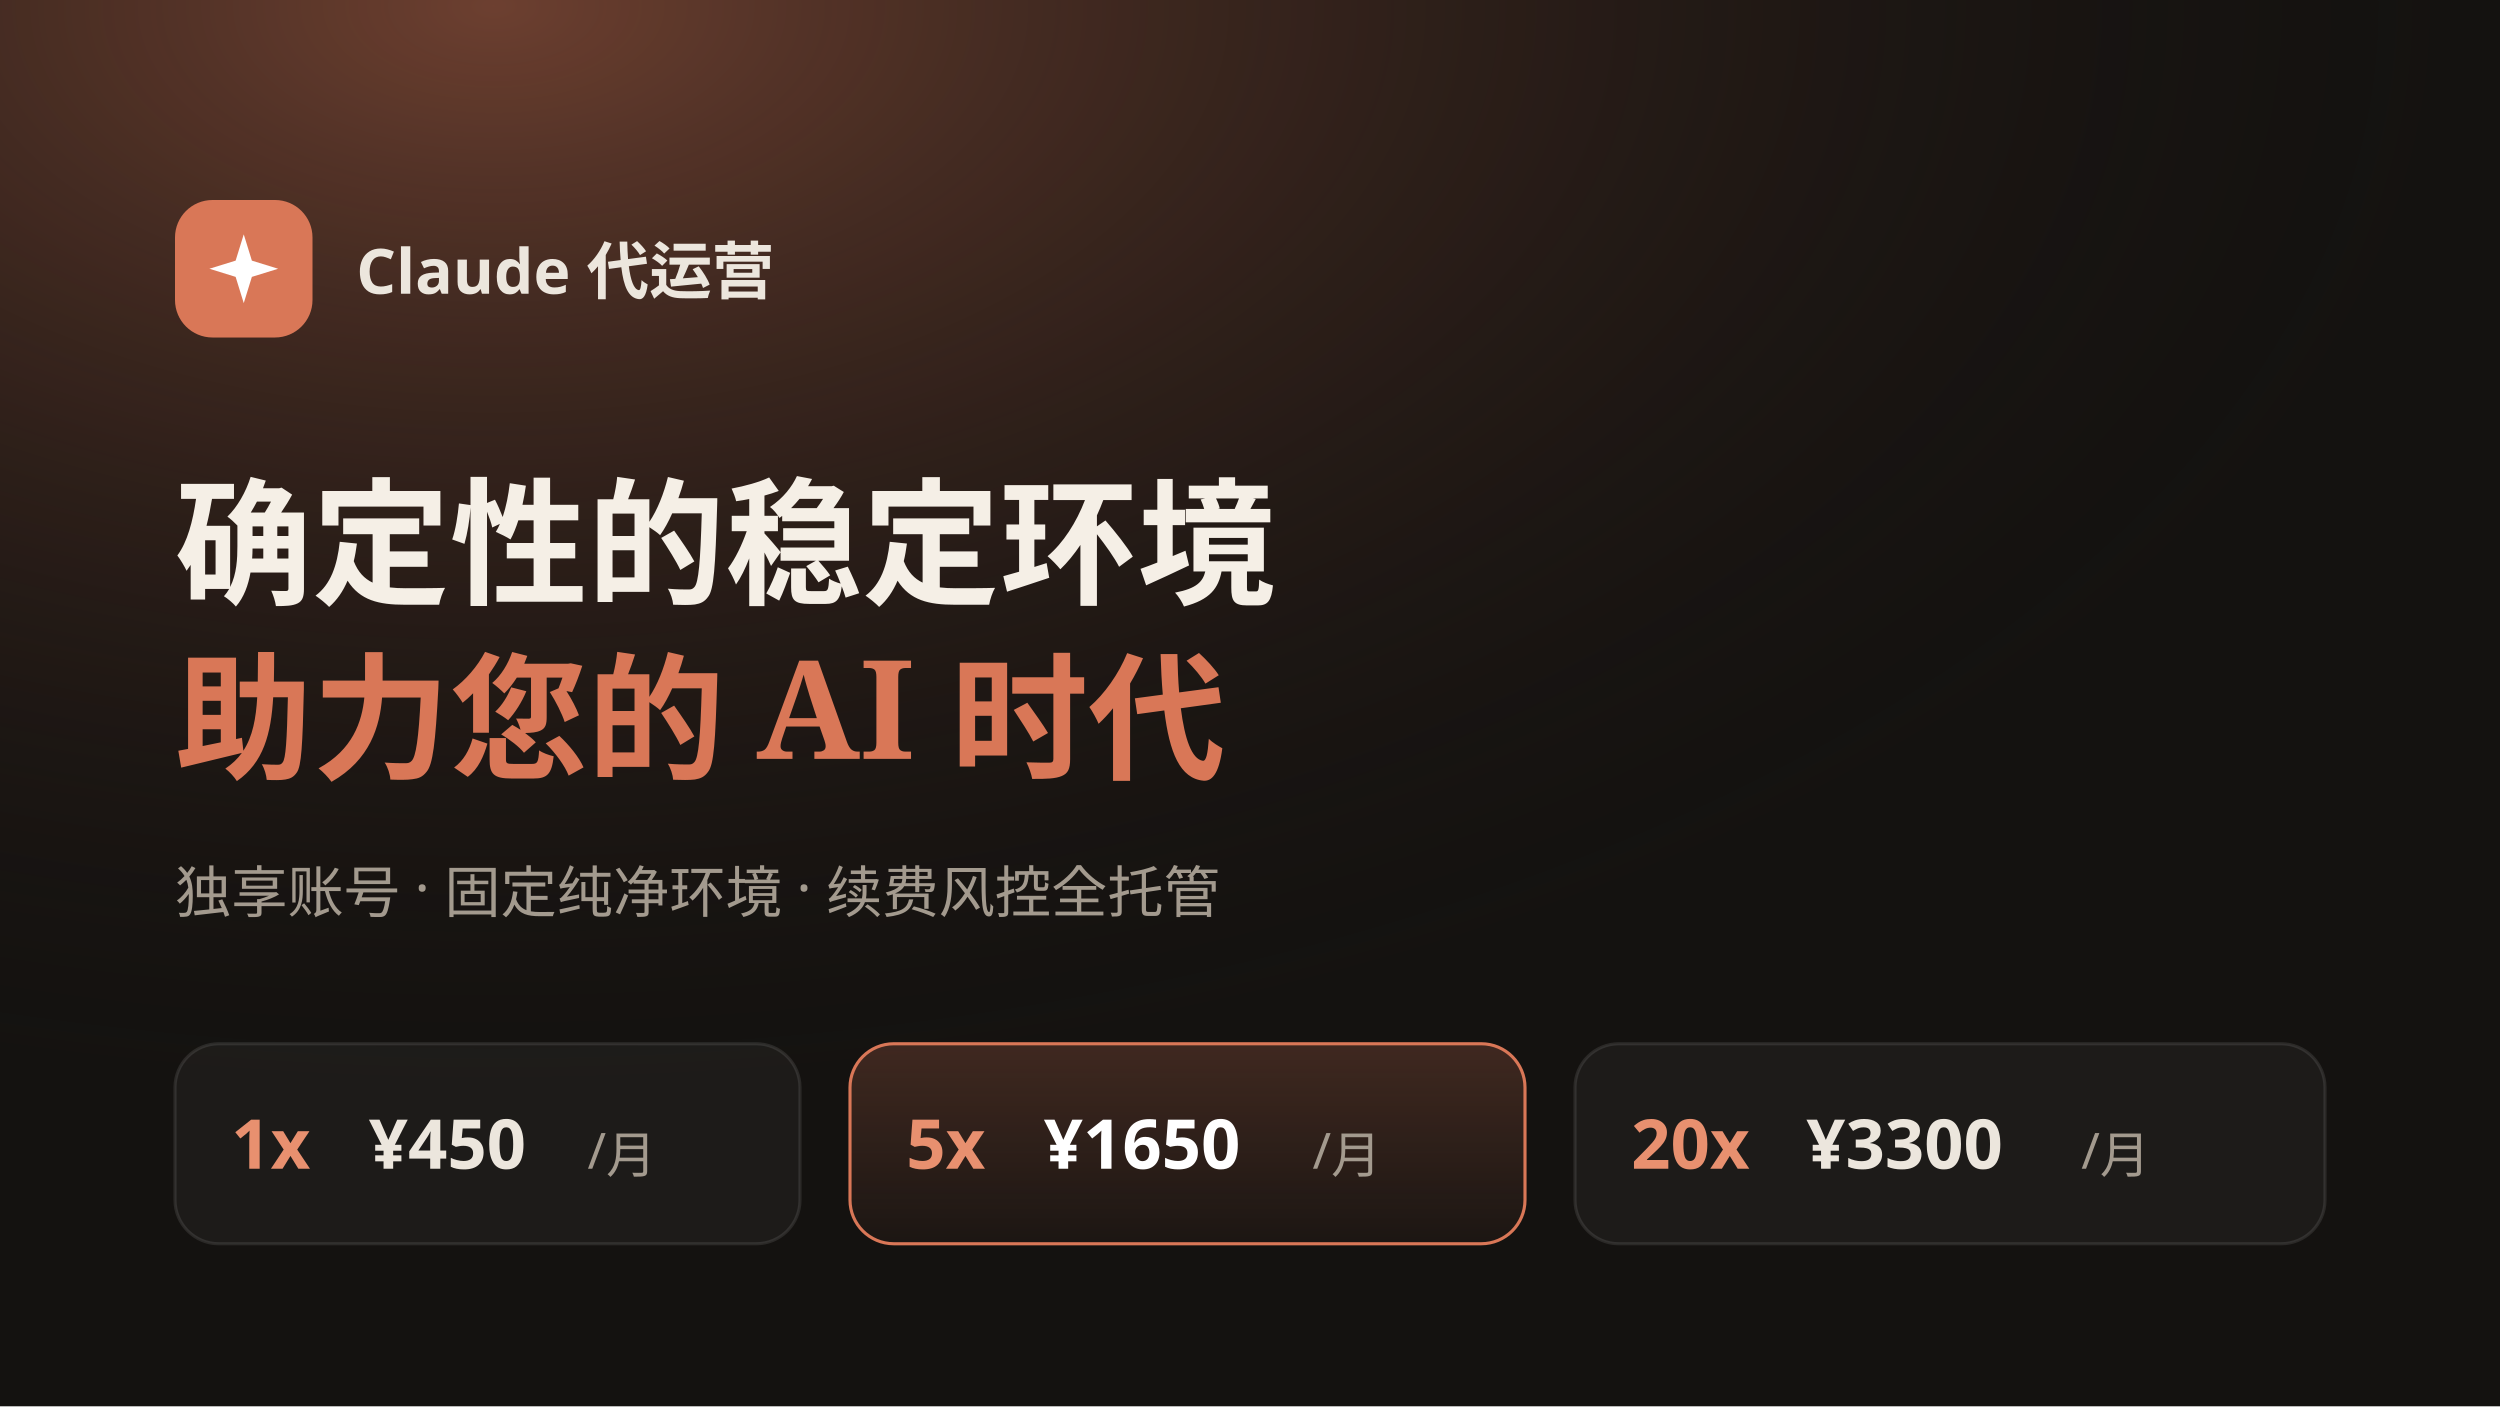
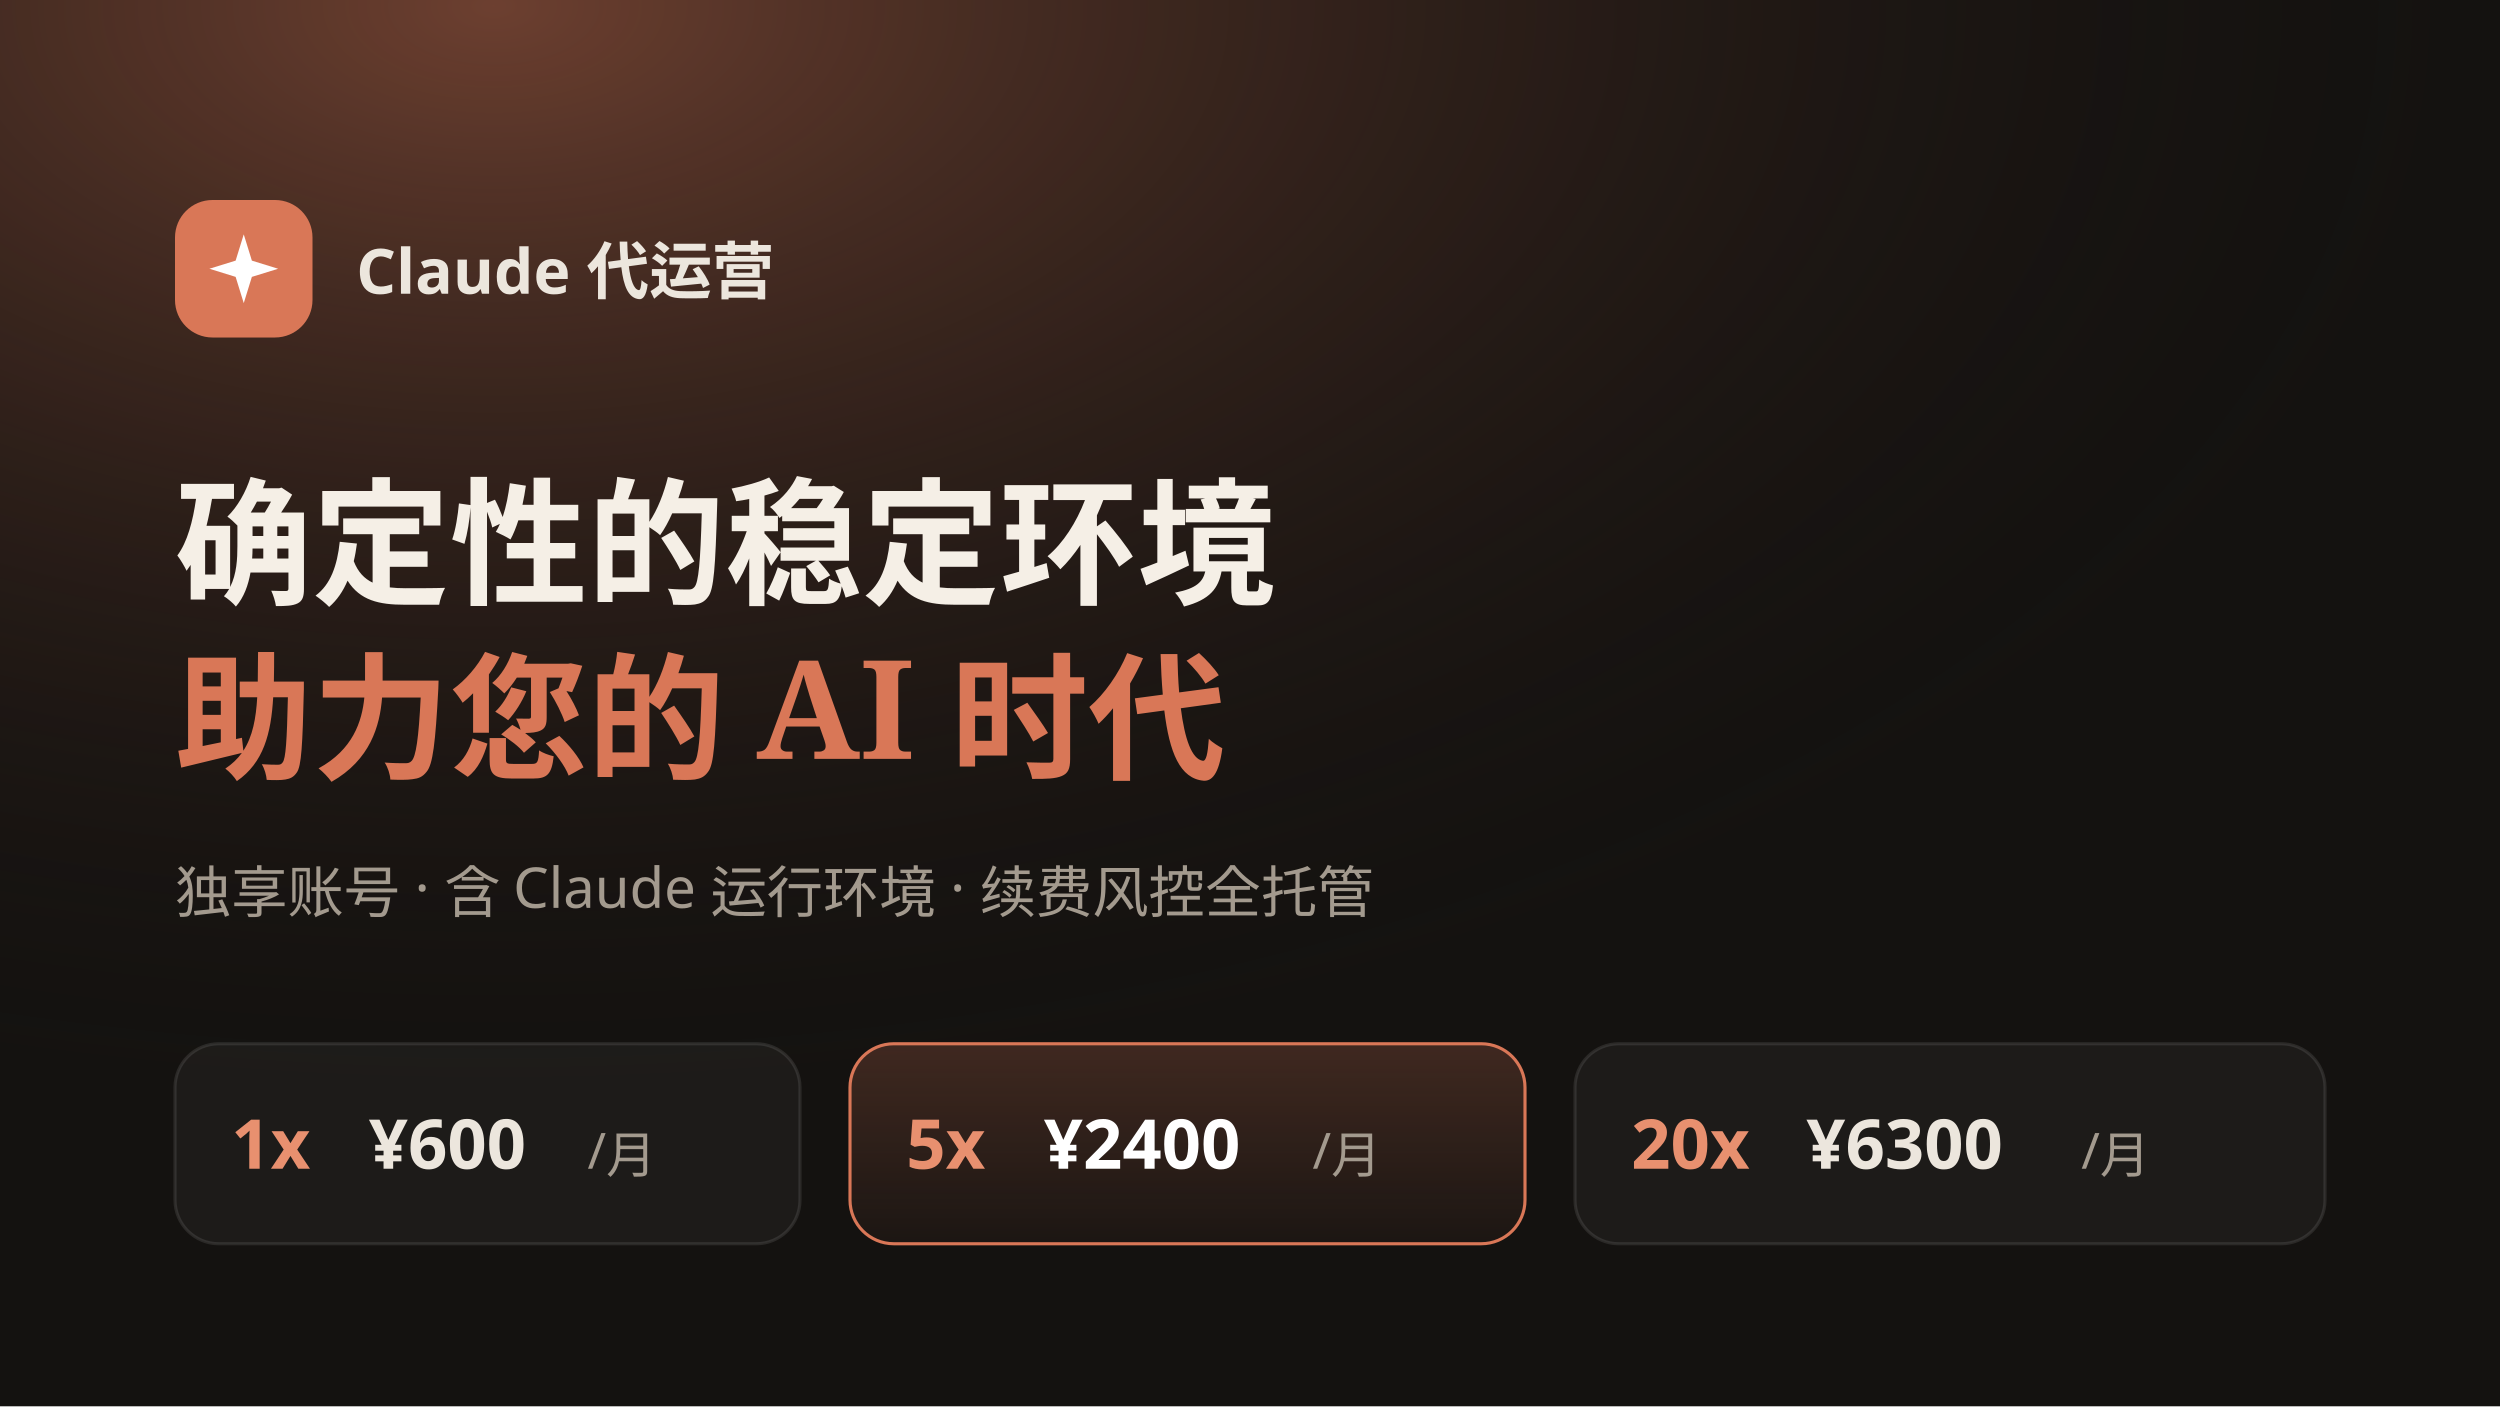
<svg xmlns="http://www.w3.org/2000/svg" width="800" height="450" viewBox="0 0 800 450">
  <defs>
    <radialGradient id="g1" cx="20%" cy="0%" r="80%">
      <stop offset="0" stop-color="#d97757" stop-opacity=".45" />
      <stop offset="1" stop-color="#141210" stop-opacity="0" />
    </radialGradient>
    <linearGradient id="card" x1="0" y1="0" x2="0" y2="1">
      <stop offset="0" stop-color="#d97757" stop-opacity=".22" />
      <stop offset="1" stop-color="#d97757" stop-opacity=".04" />
    </linearGradient>
  </defs>
  <rect width="800" height="450" fill="#141210" />
  <rect width="800" height="450" fill="url(#g1)" />
  <g font-family="PingFang SC, Noto Sans SC, Microsoft YaHei, sans-serif">
    <g transform="translate(56 64)">
      <rect width="44" height="44" rx="12" fill="#d97757" />
      <path d="M22 8l2.6 8.4L33 19l-8.4 2.6L22 30l-2.6-8.4L11 19l8.4-2.6z" fill="#fff" transform="translate(0 3)" />
      <text x="58" y="30" font-size="20" font-weight="700" fill="#ece6dd">Claude 代运营</text>
    </g>
    <text x="56" y="190" font-size="44" font-weight="700" fill="#f5efe6" font-family="Songti SC, Noto Serif SC, Georgia, serif">确定性的稳定环境</text>
    <text x="56" y="246" font-size="44" font-weight="700" fill="#d97757" font-family="Songti SC, Noto Serif SC, Georgia, serif">助力您的 AI 时代</text>
-     <text x="56" y="292" font-size="18" fill="#a39a8e">独享账号 · 固定纯净环境 · 续费风控全托管</text>
+     <text x="56" y="292" font-size="18" fill="#a39a8e">独享账号 · 含 Claude 运行环境 · 续费风控全托管</text>
    <g transform="translate(56 334)" font-size="16">
      <rect width="200" height="64" rx="14" fill="rgba(255,255,255,0.04)" stroke="rgba(255,255,255,0.1)" />
      <text x="18" y="40" fill="#e8906f" font-weight="700" font-size="22">1x</text>
-       <text x="62" y="40" fill="#ece6dd" font-weight="700" font-size="22">¥450</text>
+       <text x="62" y="40" fill="#ece6dd" font-weight="700" font-size="22">¥600</text>
      <text x="132" y="40" fill="#a39a8e">/月</text>
      <rect x="216" width="216" height="64" rx="14" fill="url(#card)" stroke="#d97757" />
      <text x="234" y="40" fill="#e8906f" font-weight="700" font-size="22">5x</text>
-       <text x="278" y="40" fill="#fff" font-weight="700" font-size="22">¥1650</text>
+       <text x="278" y="40" fill="#fff" font-weight="700" font-size="22">¥2400</text>
      <text x="364" y="40" fill="#a39a8e">/月</text>
      <rect x="448" width="240" height="64" rx="14" fill="rgba(255,255,255,0.04)" stroke="rgba(255,255,255,0.1)" />
      <text x="466" y="40" fill="#e8906f" font-weight="700" font-size="22">20x</text>
-       <text x="522" y="40" fill="#ece6dd" font-weight="700" font-size="22">¥3300</text>
+       <text x="522" y="40" fill="#ece6dd" font-weight="700" font-size="22">¥6300</text>
      <text x="610" y="40" fill="#a39a8e">/月</text>
    </g>
  </g>
</svg>
